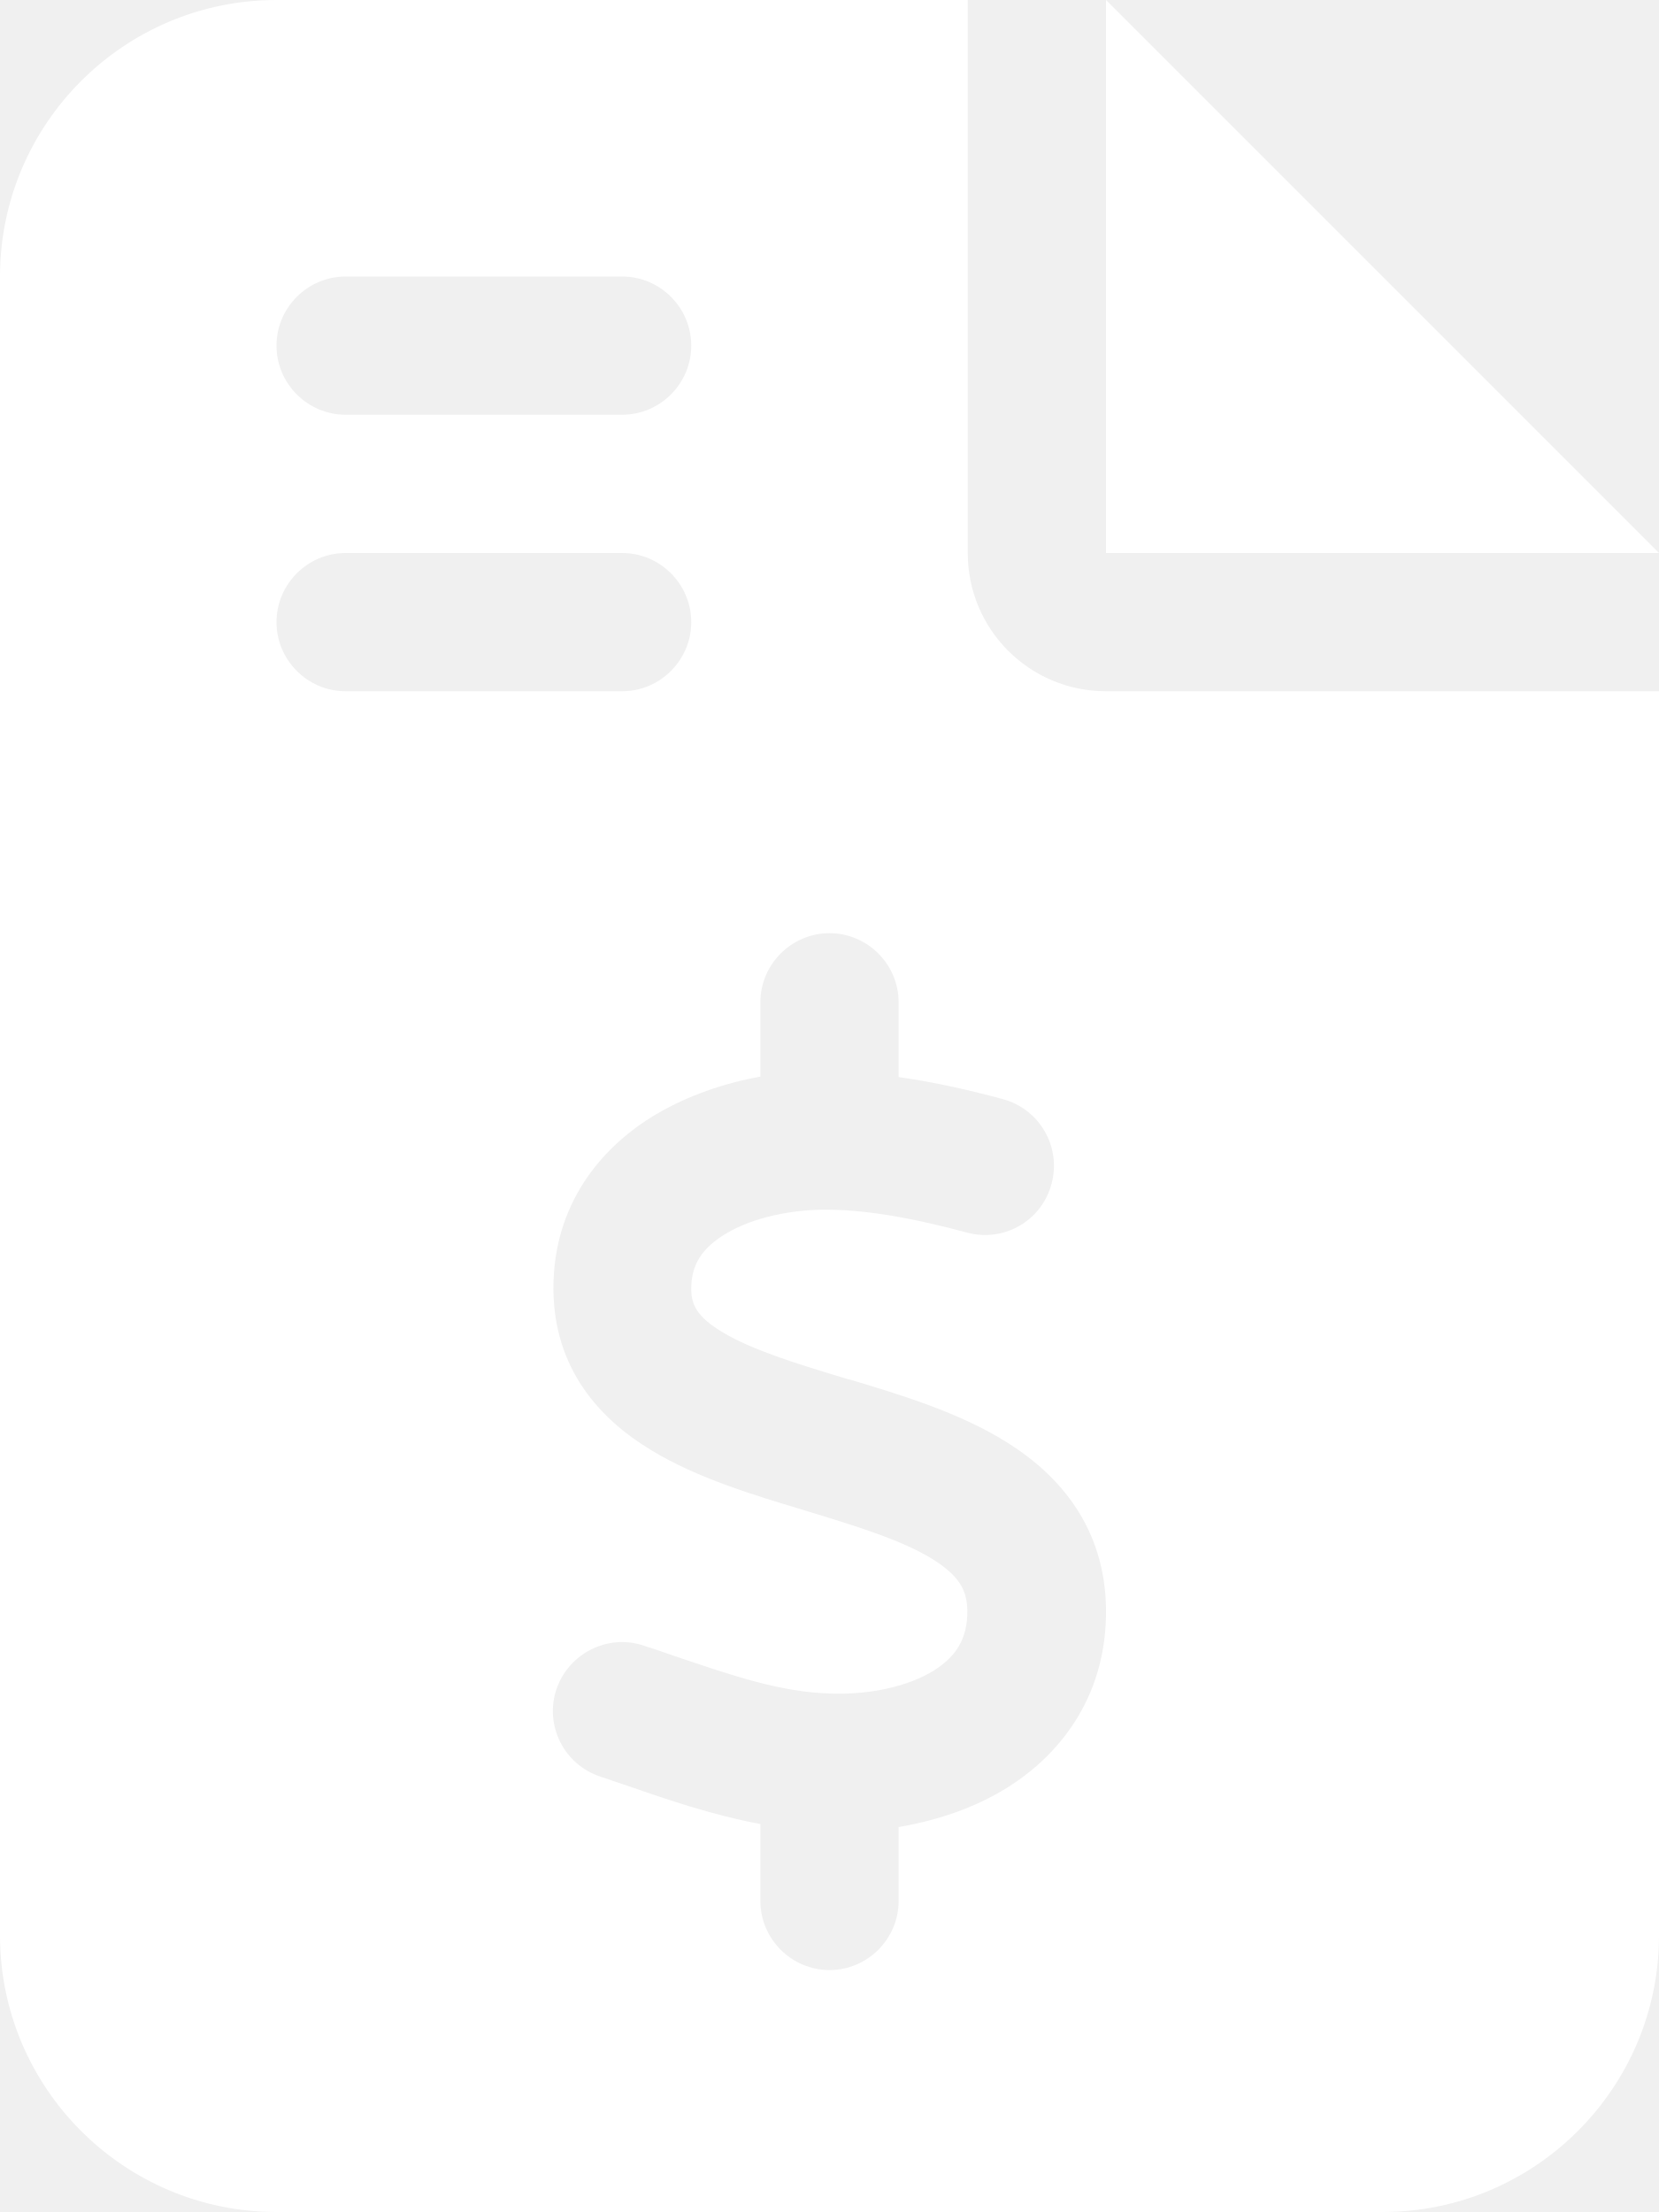
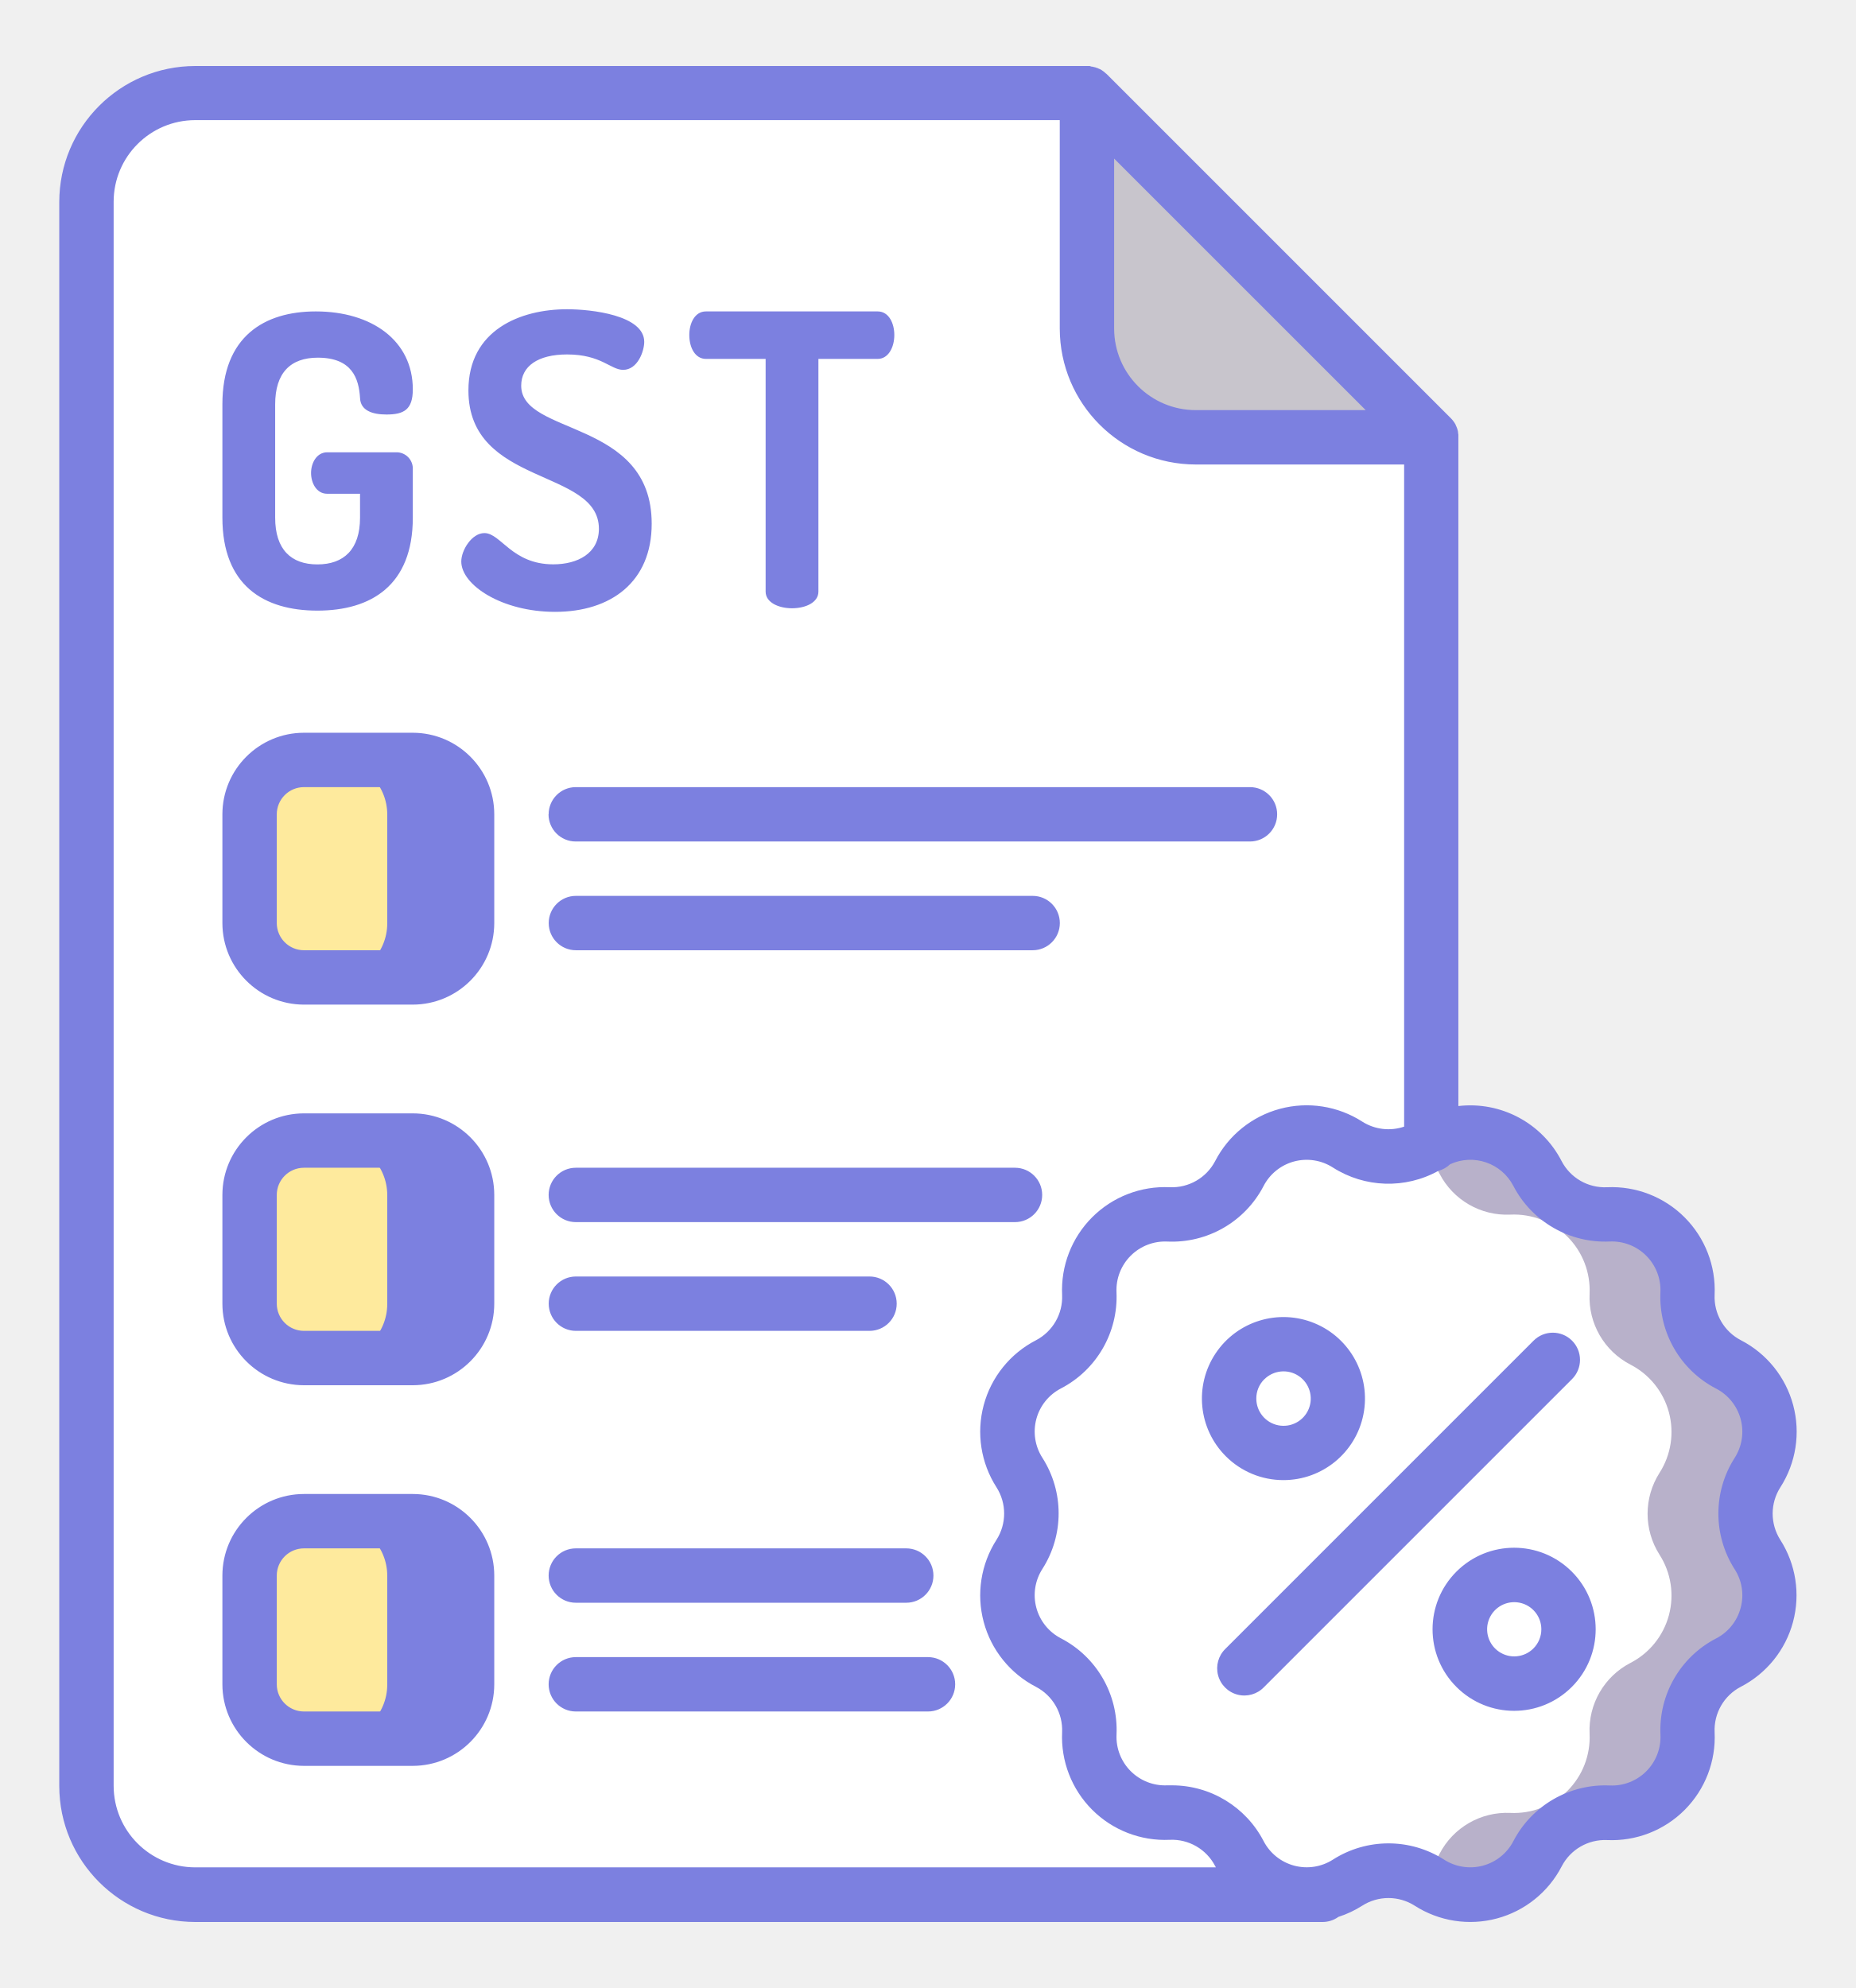
- <svg xmlns="http://www.w3.org/2000/svg" width="2rem" viewBox="0 0 384 512">
-   <path fill="#ffff" d="M64 0C28.7 0 0 28.7 0 64V448c0 35.3 28.7 64 64 64H320c35.3 0 64-28.7 64-64V160H256c-17.7 0-32-14.3-32-32V0H64zM256 0V128H384L256 0zM64 80c0-8.8 7.2-16 16-16h64c8.8 0 16 7.2 16 16s-7.2 16-16 16H80c-8.8 0-16-7.2-16-16zm0 64c0-8.8 7.2-16 16-16h64c8.8 0 16 7.2 16 16s-7.2 16-16 16H80c-8.8 0-16-7.2-16-16zm128 72c8.8 0 16 7.2 16 16v17.3c8.5 1.2 16.7 3.1 24.1 5.1c8.5 2.3 13.6 11 11.3 19.6s-11 13.6-19.6 11.3c-11.1-3-22-5.2-32.1-5.3c-8.4-.1-17.4 1.8-23.6 5.5c-5.7 3.4-8.1 7.3-8.1 12.8c0 3.7 1.3 6.5 7.3 10.1c6.9 4.1 16.6 7.1 29.2 10.9l.5 .1 0 0 0 0c11.3 3.4 25.3 7.6 36.3 14.6c12.1 7.6 22.4 19.7 22.7 38.2c.3 19.3-9.6 33.3-22.9 41.6c-7.7 4.8-16.4 7.6-25.1 9.1V440c0 8.8-7.2 16-16 16s-16-7.2-16-16V422.2c-11.2-2.1-21.7-5.7-30.9-8.9l0 0 0 0c-2.1-.7-4.2-1.4-6.2-2.1c-8.4-2.8-12.9-11.9-10.1-20.2s11.9-12.9 20.2-10.1c2.5 .8 4.8 1.6 7.1 2.4l0 0 0 0 0 0c13.6 4.6 24.6 8.4 36.3 8.7c9.1 .3 17.9-1.7 23.7-5.3c5.1-3.2 7.9-7.3 7.8-14c-.1-4.6-1.8-7.8-7.7-11.6c-6.8-4.3-16.5-7.4-29-11.2l-1.6-.5 0 0c-11-3.3-24.3-7.3-34.8-13.7c-12-7.2-22.6-18.9-22.7-37.3c-.1-19.4 10.8-32.8 23.8-40.5c7.5-4.4 15.8-7.2 24.1-8.7V232c0-8.8 7.2-16 16-16z" />
+ <svg xmlns="http://www.w3.org/2000/svg" id="SvgjsSvg1159" width="3rem" height="3rem" version="1.1">
+   <defs id="SvgjsDefs1160" />
+   <g id="SvgjsG1161">
+     <svg data-name="Layer 1" viewBox="0 0 512 512" width="3rem" height="3rem">
+       <path fill="#ffffff" d="M392.83,102.5v372a30,30,0,0,1-30,30h-311a30,30,0,0,1-30-30V37.5a30,30,0,0,1,30-30h246Z" class="colore1e1e3 svgShape" />
+       <path fill="#ffffff" d="M297.83,7.5h-30l95,95v372a30,30,0,0,1-30,30h30a30,30,0,0,0,30-30v-372Z" class="colordadadc svgShape" />
+       <path fill="#ffffff" d="M392.83,112.5h-65a30,30,0,0,1-30-30v-65l95,85Z" class="colordadadc svgShape" />
+       <path fill="#c8c5cc" d="M392.83,102.5h-65a30,30,0,0,1-30-30V7.5" class="colorc8c5cc svgShape" />
+       <rect width="60" height="60" x="66.83" y="191.5" fill="#feea9d" rx="15" class="colorfeea9d svgShape" />
+       <path fill="#7C80E0" d="M111.83,191.5h-20a15,15,0,0,1,15,15v30a15,15,0,0,1-15,15h20a15,15,0,0,0,15-15v-30A15,15,0,0,0,111.83,191.5Z" class="colorfee27d svgShape" />
+       <rect width="60" height="60" x="66.83" y="296.5" fill="#feea9d" rx="15" class="colorfeea9d svgShape" />
+       <path fill="#7C80E0" d="M111.83,296.5h-20a15,15,0,0,1,15,15v30a15,15,0,0,1-15,15h20a15,15,0,0,0,15-15v-30A15,15,0,0,0,111.83,296.5Z" class="colorfee27d svgShape" />
+       <rect width="60" height="60" x="66.83" y="401.5" fill="#feea9d" rx="15" class="colorfeea9d svgShape" />
+       <path fill="#7C80E0" d="M111.83,401.5h-20a15,15,0,0,1,15,15v30a15,15,0,0,1-15,15h20a15,15,0,0,0,15-15v-30A15,15,0,0,0,111.83,401.5Z" class="colorfee27d svgShape" />
+       <path fill="#ffffff" d="M392.83,280.92V474.5a30,30,0,0,1-30,30H329.25a35.3,35.3,0,0,1-2.71-4.42,5.86,5.86,0,0,0-5.24-3.19H321c-.57,0-1.13,0-1.69,0h0a36.06,36.06,0,0,1-25.95-11.11,35.57,35.57,0,0,1-9.89-26.46,5.92,5.92,0,0,0-3.18-5.52,35.89,35.89,0,0,1-13.74-51.27,5.92,5.92,0,0,0,0-6.37,35.89,35.89,0,0,1,13.74-51.27,5.92,5.92,0,0,0,3.18-5.52A35.55,35.55,0,0,1,293.38,313a36.06,36.06,0,0,1,26-11.12c.56,0,1.12,0,1.69,0h.27a5.86,5.86,0,0,0,5.24-3.19A35.9,35.9,0,0,1,377.81,285a5.89,5.89,0,0,0,6.37,0A35.85,35.85,0,0,1,392.83,280.92Z" class="colordadadc svgShape" />
+       <path fill="#ffffff" d="M392.28,297.58h0a20.9,20.9,0,0,1,29.85,8h0a20.89,20.89,0,0,0,19.54,11.28h0a20.9,20.9,0,0,1,21.85,21.85h0a20.9,20.9,0,0,0,11.29,19.54h0a20.9,20.9,0,0,1,8,29.85h0a21,21,0,0,0,0,22.57h0a20.9,20.9,0,0,1-8,29.85h0a20.9,20.9,0,0,0-11.29,19.54h0a20.89,20.89,0,0,1-21.85,21.85h0a20.91,20.91,0,0,0-19.54,11.28h0a20.9,20.9,0,0,1-29.85,8h0a20.89,20.89,0,0,0-22.56,0h0a20.9,20.9,0,0,1-29.85-8h0a20.91,20.91,0,0,0-19.54-11.28h0a20.89,20.89,0,0,1-21.85-21.85h0a20.9,20.9,0,0,0-11.29-19.54h0a20.9,20.9,0,0,1-8-29.85h0a21,21,0,0,0,0-22.57h0a20.9,20.9,0,0,1,8-29.85h0a20.9,20.9,0,0,0,11.29-19.54h0a20.9,20.9,0,0,1,21.85-21.85h0a20.89,20.89,0,0,0,19.54-11.28h0a20.9,20.9,0,0,1,29.85-8h0A20.89,20.89,0,0,0,392.28,297.58Z" class="coloreb304a svgShape" />
+       <path fill="#b8b1ca" d="M482.8,410.67a21,21,0,0,1,0-22.57h0a20.9,20.9,0,0,0-8-29.85h0a20.9,20.9,0,0,1-11.29-19.54,20.9,20.9,0,0,0-21.85-21.85h0a20.89,20.89,0,0,1-19.54-11.28,20.9,20.9,0,0,0-29.85-8c-.43.28-.86.54-1.31.78a20.77,20.77,0,0,1,6.16,7.22,20.89,20.89,0,0,0,19.54,11.28h0a20.9,20.9,0,0,1,21.85,21.85,20.9,20.9,0,0,0,11.29,19.54h0a20.9,20.9,0,0,1,8,29.85h0a21,21,0,0,0,0,22.57h0a20.9,20.9,0,0,1-8,29.85h0a20.9,20.9,0,0,0-11.29,19.54,20.89,20.89,0,0,1-21.85,21.85h0a20.91,20.91,0,0,0-19.54,11.28,20.8,20.8,0,0,1-6.16,7.23c.45.24.88.49,1.31.77a20.9,20.9,0,0,0,29.85-8,20.91,20.91,0,0,1,19.54-11.28h0a20.89,20.89,0,0,0,21.85-21.85,20.9,20.9,0,0,1,11.29-19.54h0a20.9,20.9,0,0,0,8-29.85Z" class="colore4222e svgShape" />
+       <path fill="#7c80e0" d="M280,303.93H158.85a7.5,7.5,0,1,0,0,15H280a7.5,7.5,0,0,0,0-15Zm-128.68-97.5a7.5,7.5,0,0,0,7.5,7.5h186a7.5,7.5,0,0,0,0-15h-186A7.5,7.5,0,0,0,151.35,206.43ZM194.74,80.8h16.47V145c0,3,3.58,4.59,7.28,4.59s7.28-1.57,7.28-4.59V80.8h16.35c2.91,0,4.59-3.13,4.59-6.61,0-3.13-1.46-6.49-4.59-6.49H194.74c-3.13,0-4.59,3.36-4.59,6.49C190.15,77.78,191.83,80.8,194.74,80.8Zm90.13,148.13h-126a7.5,7.5,0,1,0,0,15h126a7.5,7.5,0,0,0,0-15Zm-126,120h81a7.5,7.5,0,0,0,0-15h-81a7.5,7.5,0,1,0,0,15Zm195.2,41.17a22.49,22.49,0,1,0-15.91-6.58A22.42,22.42,0,0,0,354.05,390.1Zm-5.31-27.79a7.51,7.51,0,1,1-2.19,5.3A7.45,7.45,0,0,1,348.74,362.31ZM152.63,137.47c-11.42,0-14.45-8.62-19-8.62-3.47,0-6.38,4.7-6.38,7.84,0,6.49,11.2,13.89,25.87,13.89,15.46,0,26.66-8.29,26.66-24.31,0-29-36-24.19-36-38.08,0-5.37,4.6-8.62,12.66-8.62,9.41,0,12,4.25,15.46,4.25,4,0,5.82-5.15,5.82-7.72,0-7.39-14.67-9-21.28-9-12.88,0-27.22,5.71-27.22,22.4,0,26.54,36,21.39,36,38.19C165.18,134.45,159.35,137.47,152.63,137.47Zm6.22,286.46H250a7.5,7.5,0,0,0,0-15H158.85a7.5,7.5,0,1,0,0,15Zm97.18,15H158.85a7.5,7.5,0,1,0,0,15H256a7.5,7.5,0,0,0,0-15Zm-142.18-150h-30a22.53,22.53,0,0,0-22.5,22.5v30a22.53,22.53,0,0,0,22.5,22.5h30a22.52,22.52,0,0,0,22.5-22.5v-30A22.52,22.52,0,0,0,113.85,288.93Zm7.5,52.5a7.5,7.5,0,0,1-7.5,7.5h-30a7.51,7.51,0,0,1-7.5-7.5v-30a7.51,7.51,0,0,1,7.5-7.5h30a7.5,7.5,0,0,1,7.5,7.5Zm-7.5-157.5h-30a22.53,22.53,0,0,0-22.5,22.5v30a22.53,22.53,0,0,0,22.5,22.5h30a22.52,22.52,0,0,0,22.5-22.5v-30A22.52,22.52,0,0,0,113.85,183.93Zm7.5,52.5a7.5,7.5,0,0,1-7.5,7.5h-30a7.51,7.51,0,0,1-7.5-7.5v-30a7.51,7.51,0,0,1,7.5-7.5h30a7.5,7.5,0,0,1,7.5,7.5Zm312.32,115.2a7.5,7.5,0,0,0-10.61,0l-85,85a7.5,7.5,0,1,0,10.61,10.6l85-85A7.49,7.49,0,0,0,433.67,351.63Zm57.47,40.45a28.39,28.39,0,0,0-10.87-40.56A13.45,13.45,0,0,1,473,339a28.41,28.41,0,0,0-29.69-29.69,13.43,13.43,0,0,1-12.53-7.23,28.34,28.34,0,0,0-28.47-15.17V102.43q0-.37,0-.75a5.07,5.07,0,0,0-.09-.54c0-.06,0-.13,0-.19,0-.21-.1-.43-.16-.64a.64.64,0,0,1,0-.07c-.07-.21-.14-.42-.23-.63,0,0,0,0,0,0a6.11,6.11,0,0,0-.27-.58l0-.09c-.09-.17-.2-.33-.3-.49s-.05-.1-.08-.14-.21-.29-.32-.43l-.12-.16a5.14,5.14,0,0,0-.38-.42l-.11-.12-95-95L305,2a5.22,5.22,0,0,0-.43-.39l-.16-.12L304,1.2l-.13-.09-.5-.29-.09,0c-.19-.09-.38-.19-.57-.27l-.06,0c-.21-.08-.42-.16-.63-.22l-.07,0c-.21-.06-.42-.12-.64-.16a1.13,1.13,0,0,0-.18,0L300.6,0a6.17,6.17,0,0,0-.75,0h-246a37.55,37.55,0,0,0-37.5,37.5v437a37.55,37.55,0,0,0,37.5,37.5h311a7.47,7.47,0,0,0,4.37-1.41,28.14,28.14,0,0,0,6.57-3.09,13.47,13.47,0,0,1,14.47,0,28.4,28.4,0,0,0,40.56-10.86,13.45,13.45,0,0,1,12.53-7.24A28.41,28.41,0,0,0,473,459.64a13.45,13.45,0,0,1,7.23-12.53,28.39,28.39,0,0,0,10.87-40.56A13.47,13.47,0,0,1,491.14,392.08ZM307.35,25.54l69.4,69.39h-46.9a22.53,22.53,0,0,1-22.5-22.5ZM53.85,496.93a22.53,22.53,0,0,1-22.5-22.5v-437a22.53,22.53,0,0,1,22.5-22.5h238.5v57.5a37.55,37.55,0,0,0,37.5,37.5h57.5V292.59a13.45,13.45,0,0,1-11.56-1.39,28.39,28.39,0,0,0-40.56,10.87,13.46,13.46,0,0,1-12.53,7.23A28.41,28.41,0,0,0,293,339a13.45,13.45,0,0,1-7.23,12.53,28.39,28.39,0,0,0-10.87,40.56,13.47,13.47,0,0,1,0,14.47,28.39,28.39,0,0,0,10.87,40.56A13.45,13.45,0,0,1,293,459.64a28.41,28.41,0,0,0,29.69,29.69,13.43,13.43,0,0,1,12.53,7.24c.07.12.14.24.2.36Zm426.33-71.58a13.28,13.28,0,0,1-6.79,8.44,28.46,28.46,0,0,0-15.33,26.55,13.4,13.4,0,0,1-14,14,28.53,28.53,0,0,0-26.56,15.33,13.39,13.39,0,0,1-19.14,5.12,28.46,28.46,0,0,0-30.65,0,13.4,13.4,0,0,1-19.14-5.13,28.49,28.49,0,0,0-25.24-15.36q-.66,0-1.32,0a13.4,13.4,0,0,1-14-14,28.46,28.46,0,0,0-15.33-26.55,13.4,13.4,0,0,1-5.12-19.15,28.46,28.46,0,0,0,0-30.65,13.39,13.39,0,0,1,5.12-19.14A28.48,28.48,0,0,0,308,338.29a13.41,13.41,0,0,1,14-14A28.48,28.48,0,0,0,348.56,309a13.38,13.38,0,0,1,19.14-5.13,28.48,28.48,0,0,0,29.09.92,7.49,7.49,0,0,0,3.25-1.83,13.36,13.36,0,0,1,17.45,6,28.51,28.51,0,0,0,26.56,15.32,13.41,13.41,0,0,1,14,14,28.48,28.48,0,0,0,15.33,26.56A13.39,13.39,0,0,1,478.51,384a28.52,28.52,0,0,0,0,30.66A13.2,13.2,0,0,1,480.18,425.35ZM87.56,150.24c14.78,0,26.32-6.94,26.32-25.65V111.26a4.5,4.5,0,0,0-4.59-4.7h-19c-2.91,0-4.48,2.91-4.48,5.71S87.34,118,90.25,118h9.07v6.61c0,8.74-4.48,12.88-11.76,12.88s-11.65-4.14-11.65-12.88V93.34c0-8.73,4.26-12.88,11.76-12.88,9.52,0,11.32,5.83,11.65,11.09.11,3.47,3.36,4.59,7.28,4.59,4.82,0,7.28-1.34,7.28-6.94,0-13.44-11.31-21.5-26.77-21.5-14.22,0-25.76,6.94-25.76,25.64v31.25C61.35,143.3,72.78,150.24,87.56,150.24Zm314.22,265.1a22.5,22.5,0,1,0,31.82,0A22.51,22.51,0,0,0,401.78,415.34ZM423,436.55a7.48,7.48,0,1,1,2.2-5.3A7.44,7.44,0,0,1,423,436.55ZM113.85,393.93h-30a22.53,22.53,0,0,0-22.5,22.5v30a22.53,22.53,0,0,0,22.5,22.5h30a22.52,22.52,0,0,0,22.5-22.5v-30A22.52,22.52,0,0,0,113.85,393.93Zm7.5,52.5a7.5,7.5,0,0,1-7.5,7.5h-30a7.51,7.51,0,0,1-7.5-7.5v-30a7.51,7.51,0,0,1,7.5-7.5h30a7.5,7.5,0,0,1,7.5,7.5Z" class="color3c3b41 svgShape" />
+     </svg>
+   </g>
</svg>
